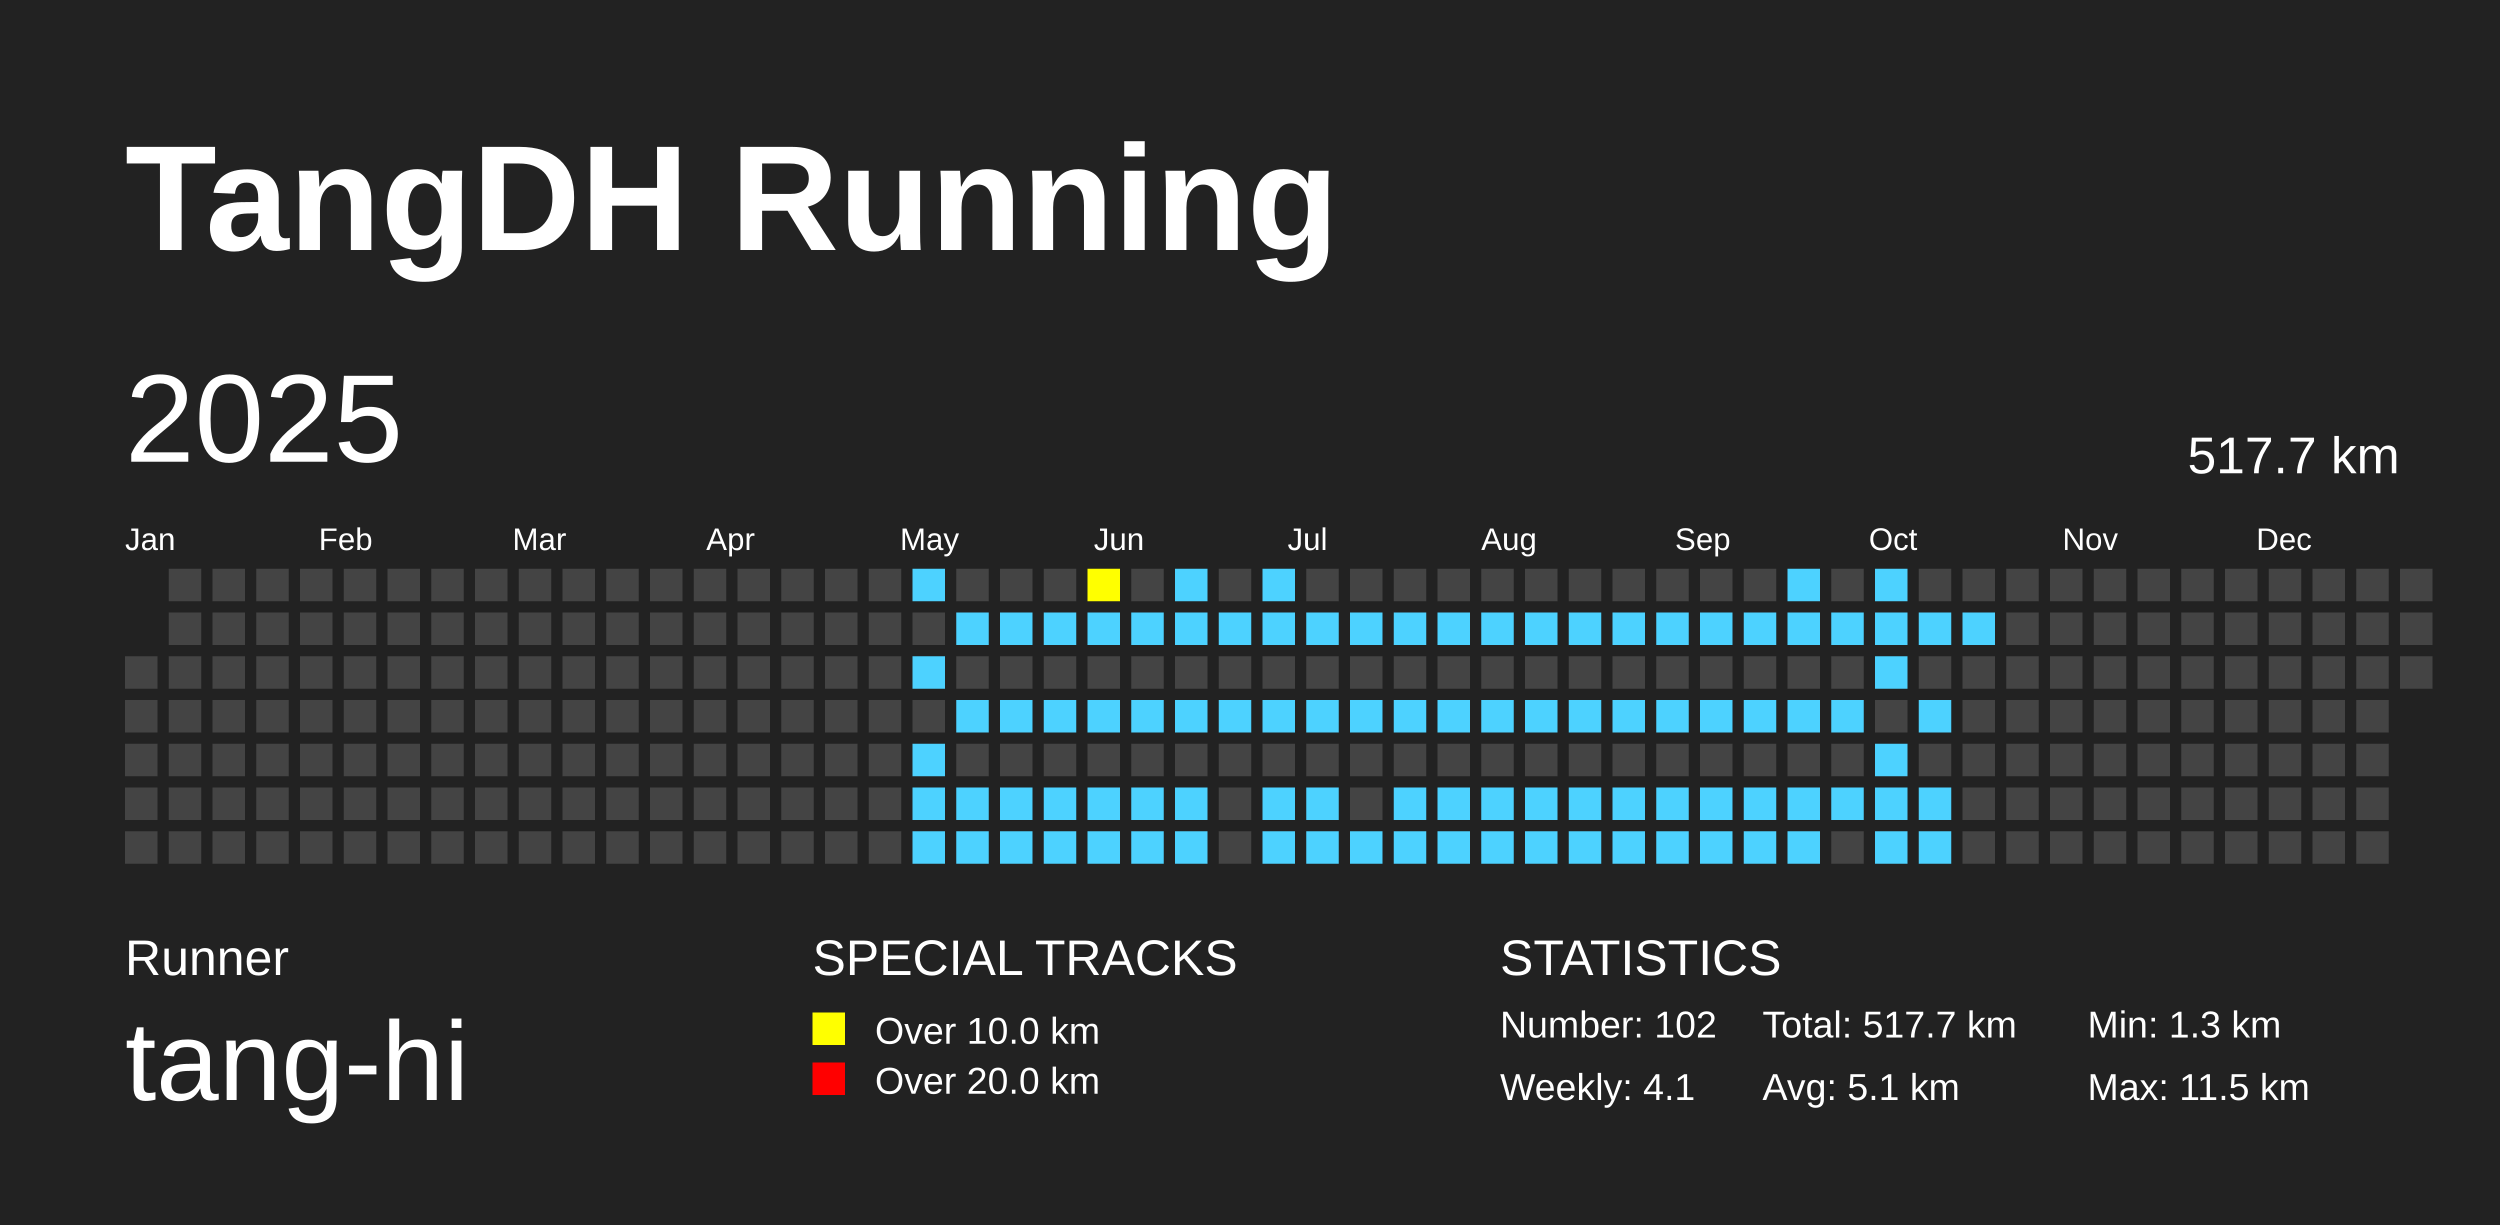
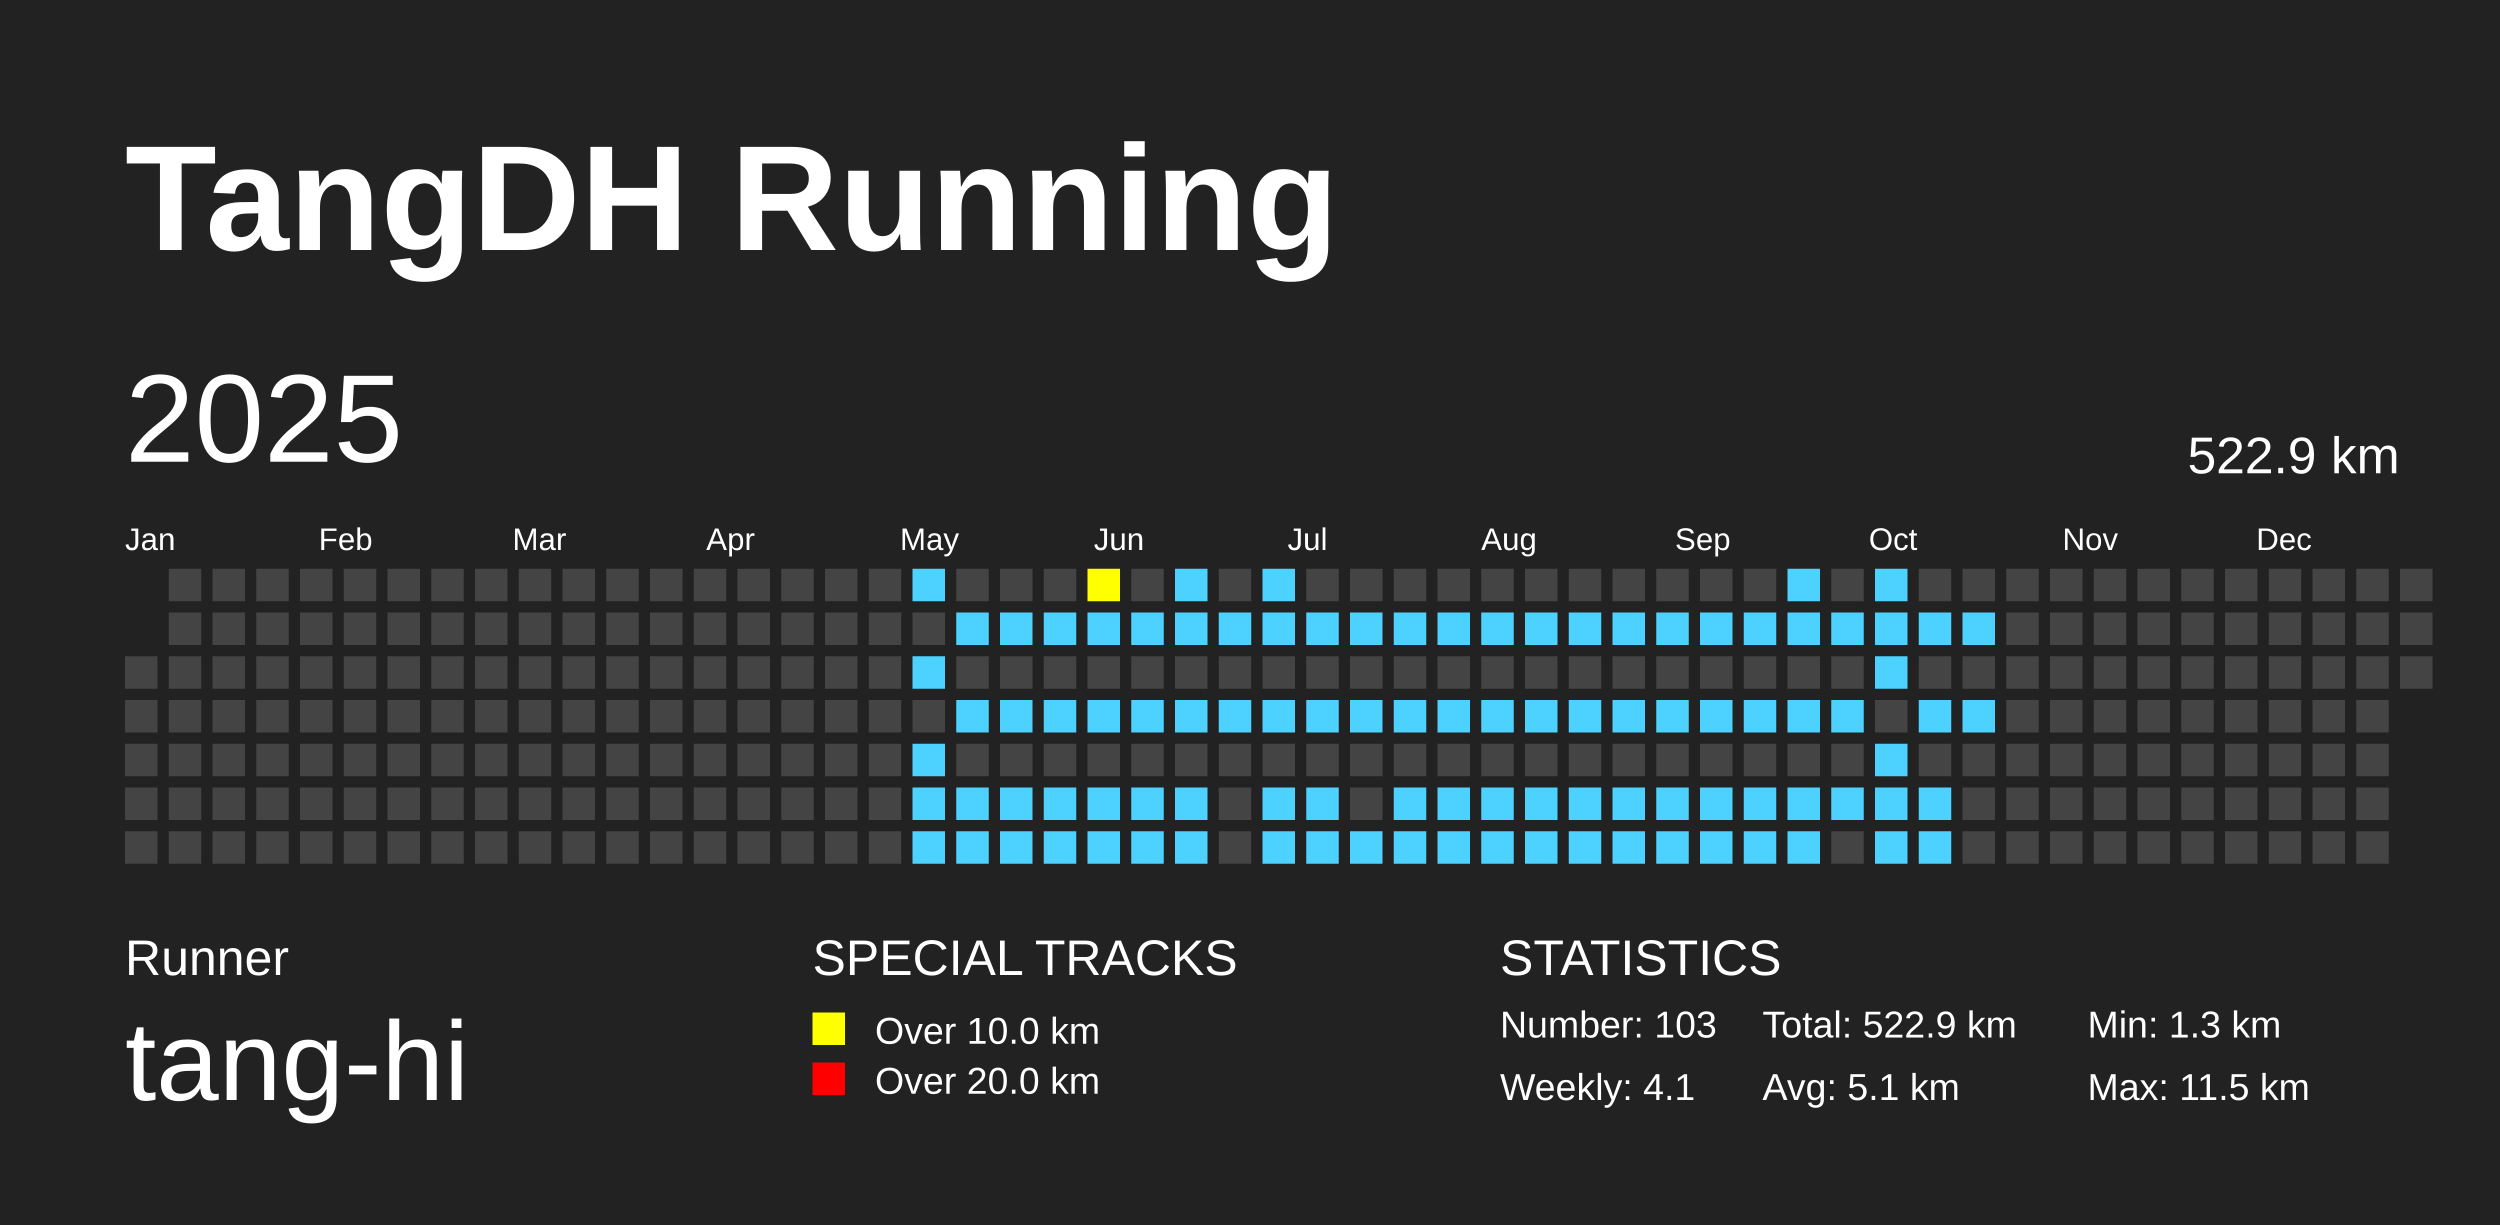
<svg xmlns="http://www.w3.org/2000/svg" baseProfile="full" height="98mm" version="1.1" viewBox="0,0,200,98" width="200mm">
  <defs />
  <rect fill="#222222" height="98" width="200" x="0" y="0" />
  <text fill="#FFFFFF" style="font-size:12px; font-family:Arial; font-weight:bold;" x="10" y="20">TangDH Running</text>
  <text fill="#FFFFFF" style="font-size:4px; font-family:Arial" x="10" y="78">Runner</text>
  <text fill="#FFFFFF" style="font-size:9px; font-family:Arial" x="10" y="88">tang-hi</text>
  <text fill="#FFFFFF" style="font-size:4px; font-family:Arial" x="65" y="78">SPECIAL TRACKS</text>
  <rect fill="yellow" height="2.6" width="2.6" x="65" y="81" />
  <text fill="#FFFFFF" style="font-size:3px; font-family:Arial" x="70" y="83.5">Over 10.0 km</text>
  <rect fill="red" height="2.6" width="2.6" x="65" y="85" />
  <text fill="#FFFFFF" style="font-size:3px; font-family:Arial" x="70" y="87.5">Over 20.0 km</text>
  <text fill="#FFFFFF" style="font-size:4px; font-family:Arial" x="120" y="78">STATISTICS</text>
-   <text fill="#FFFFFF" style="font-size:3px; font-family:Arial" x="120" y="83">Number: 102</text>
+   <text fill="#FFFFFF" style="font-size:3px; font-family:Arial" x="120" y="83">Number: 103</text>
  <text fill="#FFFFFF" style="font-size:3px; font-family:Arial" x="120" y="88">Weekly: 4.1</text>
-   <text fill="#FFFFFF" style="font-size:3px; font-family:Arial" x="141" y="83">Total: 517.7 km</text>
+   <text fill="#FFFFFF" style="font-size:3px; font-family:Arial" x="141" y="83">Total: 522.9 km</text>
  <text fill="#FFFFFF" style="font-size:3px; font-family:Arial" x="141" y="88">Avg: 5.1 km</text>
  <text fill="#FFFFFF" style="font-size:3px; font-family:Arial" x="167" y="83">Min: 1.3 km</text>
  <text fill="#FFFFFF" style="font-size:3px; font-family:Arial" x="167" y="88">Max: 11.5 km</text>
  <text dominant-baseline="hanging" fill="#FFFFFF" style="font-size:10.0px; font-family:Arial;" x="10" y="30">2025</text>
-   <text dominant-baseline="hanging" fill="#FFFFFF" style="font-size:4.125px; font-family:Arial;" x="175" y="35">517.7 km</text>
+   <text dominant-baseline="hanging" fill="#FFFFFF" style="font-size:4.125px; font-family:Arial;" x="175" y="35">522.9 km</text>
  <text fill="#FFFFFF" style="font-size:2.5px; font-family:Arial" x="10.0" y="44">Jan</text>
  <text fill="#FFFFFF" style="font-size:2.5px; font-family:Arial" x="25.5" y="44">Feb</text>
  <text fill="#FFFFFF" style="font-size:2.5px; font-family:Arial" x="41.0" y="44">Mar</text>
  <text fill="#FFFFFF" style="font-size:2.5px; font-family:Arial" x="56.5" y="44">Apr</text>
  <text fill="#FFFFFF" style="font-size:2.5px; font-family:Arial" x="72.0" y="44">May</text>
  <text fill="#FFFFFF" style="font-size:2.5px; font-family:Arial" x="87.5" y="44">Jun</text>
  <text fill="#FFFFFF" style="font-size:2.5px; font-family:Arial" x="103.0" y="44">Jul</text>
  <text fill="#FFFFFF" style="font-size:2.5px; font-family:Arial" x="118.5" y="44">Aug</text>
  <text fill="#FFFFFF" style="font-size:2.5px; font-family:Arial" x="134.0" y="44">Sep</text>
  <text fill="#FFFFFF" style="font-size:2.5px; font-family:Arial" x="149.5" y="44">Oct</text>
  <text fill="#FFFFFF" style="font-size:2.5px; font-family:Arial" x="165.0" y="44">Nov</text>
  <text fill="#FFFFFF" style="font-size:2.5px; font-family:Arial" x="180.5" y="44">Dec</text>
  <rect fill="#444444" height="2.6" width="2.6" x="10.0" y="52.5" />
  <rect fill="#444444" height="2.6" width="2.6" x="10.0" y="56.0" />
  <rect fill="#444444" height="2.6" width="2.6" x="10.0" y="59.5" />
  <rect fill="#444444" height="2.6" width="2.6" x="10.0" y="63.0" />
  <rect fill="#444444" height="2.6" width="2.6" x="10.0" y="66.5" />
  <rect fill="#444444" height="2.6" width="2.6" x="13.5" y="45.5" />
  <rect fill="#444444" height="2.6" width="2.6" x="13.5" y="49.0" />
  <rect fill="#444444" height="2.6" width="2.6" x="13.5" y="52.5" />
  <rect fill="#444444" height="2.6" width="2.6" x="13.5" y="56.0" />
  <rect fill="#444444" height="2.6" width="2.6" x="13.5" y="59.5" />
  <rect fill="#444444" height="2.6" width="2.6" x="13.5" y="63.0" />
  <rect fill="#444444" height="2.6" width="2.6" x="13.5" y="66.5" />
  <rect fill="#444444" height="2.6" width="2.6" x="17.0" y="45.5" />
  <rect fill="#444444" height="2.6" width="2.6" x="17.0" y="49.0" />
  <rect fill="#444444" height="2.6" width="2.6" x="17.0" y="52.5" />
  <rect fill="#444444" height="2.6" width="2.6" x="17.0" y="56.0" />
  <rect fill="#444444" height="2.6" width="2.6" x="17.0" y="59.5" />
  <rect fill="#444444" height="2.6" width="2.6" x="17.0" y="63.0" />
  <rect fill="#444444" height="2.6" width="2.6" x="17.0" y="66.5" />
  <rect fill="#444444" height="2.6" width="2.6" x="20.5" y="45.5" />
  <rect fill="#444444" height="2.6" width="2.6" x="20.5" y="49.0" />
  <rect fill="#444444" height="2.6" width="2.6" x="20.5" y="52.5" />
  <rect fill="#444444" height="2.6" width="2.6" x="20.5" y="56.0" />
  <rect fill="#444444" height="2.6" width="2.6" x="20.5" y="59.5" />
  <rect fill="#444444" height="2.6" width="2.6" x="20.5" y="63.0" />
  <rect fill="#444444" height="2.6" width="2.6" x="20.5" y="66.5" />
  <rect fill="#444444" height="2.6" width="2.6" x="24.0" y="45.5" />
  <rect fill="#444444" height="2.6" width="2.6" x="24.0" y="49.0" />
  <rect fill="#444444" height="2.6" width="2.6" x="24.0" y="52.5" />
  <rect fill="#444444" height="2.6" width="2.6" x="24.0" y="56.0" />
  <rect fill="#444444" height="2.6" width="2.6" x="24.0" y="59.5" />
  <rect fill="#444444" height="2.6" width="2.6" x="24.0" y="63.0" />
  <rect fill="#444444" height="2.6" width="2.6" x="24.0" y="66.5" />
  <rect fill="#444444" height="2.6" width="2.6" x="27.5" y="45.5" />
  <rect fill="#444444" height="2.6" width="2.6" x="27.5" y="49.0" />
  <rect fill="#444444" height="2.6" width="2.6" x="27.5" y="52.5" />
  <rect fill="#444444" height="2.6" width="2.6" x="27.5" y="56.0" />
  <rect fill="#444444" height="2.6" width="2.6" x="27.5" y="59.5" />
  <rect fill="#444444" height="2.6" width="2.6" x="27.5" y="63.0" />
  <rect fill="#444444" height="2.6" width="2.6" x="27.5" y="66.5" />
  <rect fill="#444444" height="2.6" width="2.6" x="31.0" y="45.5" />
  <rect fill="#444444" height="2.6" width="2.6" x="31.0" y="49.0" />
  <rect fill="#444444" height="2.6" width="2.6" x="31.0" y="52.5" />
  <rect fill="#444444" height="2.6" width="2.6" x="31.0" y="56.0" />
  <rect fill="#444444" height="2.6" width="2.6" x="31.0" y="59.5" />
  <rect fill="#444444" height="2.6" width="2.6" x="31.0" y="63.0" />
  <rect fill="#444444" height="2.6" width="2.6" x="31.0" y="66.5" />
  <rect fill="#444444" height="2.6" width="2.6" x="34.5" y="45.5" />
  <rect fill="#444444" height="2.6" width="2.6" x="34.5" y="49.0" />
  <rect fill="#444444" height="2.6" width="2.6" x="34.5" y="52.5" />
  <rect fill="#444444" height="2.6" width="2.6" x="34.5" y="56.0" />
  <rect fill="#444444" height="2.6" width="2.6" x="34.5" y="59.5" />
  <rect fill="#444444" height="2.6" width="2.6" x="34.5" y="63.0" />
  <rect fill="#444444" height="2.6" width="2.6" x="34.5" y="66.5" />
  <rect fill="#444444" height="2.6" width="2.6" x="38.0" y="45.5" />
  <rect fill="#444444" height="2.6" width="2.6" x="38.0" y="49.0" />
  <rect fill="#444444" height="2.6" width="2.6" x="38.0" y="52.5" />
  <rect fill="#444444" height="2.6" width="2.6" x="38.0" y="56.0" />
  <rect fill="#444444" height="2.6" width="2.6" x="38.0" y="59.5" />
  <rect fill="#444444" height="2.6" width="2.6" x="38.0" y="63.0" />
  <rect fill="#444444" height="2.6" width="2.6" x="38.0" y="66.5" />
  <rect fill="#444444" height="2.6" width="2.6" x="41.5" y="45.5" />
  <rect fill="#444444" height="2.6" width="2.6" x="41.5" y="49.0" />
  <rect fill="#444444" height="2.6" width="2.6" x="41.5" y="52.5" />
  <rect fill="#444444" height="2.6" width="2.6" x="41.5" y="56.0" />
  <rect fill="#444444" height="2.6" width="2.6" x="41.5" y="59.5" />
  <rect fill="#444444" height="2.6" width="2.6" x="41.5" y="63.0" />
  <rect fill="#444444" height="2.6" width="2.6" x="41.5" y="66.5" />
  <rect fill="#444444" height="2.6" width="2.6" x="45.0" y="45.5" />
  <rect fill="#444444" height="2.6" width="2.6" x="45.0" y="49.0" />
  <rect fill="#444444" height="2.6" width="2.6" x="45.0" y="52.5" />
  <rect fill="#444444" height="2.6" width="2.6" x="45.0" y="56.0" />
  <rect fill="#444444" height="2.6" width="2.6" x="45.0" y="59.5" />
  <rect fill="#444444" height="2.6" width="2.6" x="45.0" y="63.0" />
  <rect fill="#444444" height="2.6" width="2.6" x="45.0" y="66.5" />
  <rect fill="#444444" height="2.6" width="2.6" x="48.5" y="45.5" />
  <rect fill="#444444" height="2.6" width="2.6" x="48.5" y="49.0" />
  <rect fill="#444444" height="2.6" width="2.6" x="48.5" y="52.5" />
  <rect fill="#444444" height="2.6" width="2.6" x="48.5" y="56.0" />
  <rect fill="#444444" height="2.6" width="2.6" x="48.5" y="59.5" />
  <rect fill="#444444" height="2.6" width="2.6" x="48.5" y="63.0" />
  <rect fill="#444444" height="2.6" width="2.6" x="48.5" y="66.5" />
  <rect fill="#444444" height="2.6" width="2.6" x="52.0" y="45.5" />
  <rect fill="#444444" height="2.6" width="2.6" x="52.0" y="49.0" />
  <rect fill="#444444" height="2.6" width="2.6" x="52.0" y="52.5" />
  <rect fill="#444444" height="2.6" width="2.6" x="52.0" y="56.0" />
  <rect fill="#444444" height="2.6" width="2.6" x="52.0" y="59.5" />
  <rect fill="#444444" height="2.6" width="2.6" x="52.0" y="63.0" />
  <rect fill="#444444" height="2.6" width="2.6" x="52.0" y="66.5" />
  <rect fill="#444444" height="2.6" width="2.6" x="55.5" y="45.5" />
  <rect fill="#444444" height="2.6" width="2.6" x="55.5" y="49.0" />
  <rect fill="#444444" height="2.6" width="2.6" x="55.5" y="52.5" />
  <rect fill="#444444" height="2.6" width="2.6" x="55.5" y="56.0" />
  <rect fill="#444444" height="2.6" width="2.6" x="55.5" y="59.5" />
  <rect fill="#444444" height="2.6" width="2.6" x="55.5" y="63.0" />
  <rect fill="#444444" height="2.6" width="2.6" x="55.5" y="66.5" />
  <rect fill="#444444" height="2.6" width="2.6" x="59.0" y="45.5" />
  <rect fill="#444444" height="2.6" width="2.6" x="59.0" y="49.0" />
  <rect fill="#444444" height="2.6" width="2.6" x="59.0" y="52.5" />
  <rect fill="#444444" height="2.6" width="2.6" x="59.0" y="56.0" />
  <rect fill="#444444" height="2.6" width="2.6" x="59.0" y="59.5" />
  <rect fill="#444444" height="2.6" width="2.6" x="59.0" y="63.0" />
  <rect fill="#444444" height="2.6" width="2.6" x="59.0" y="66.5" />
  <rect fill="#444444" height="2.6" width="2.6" x="62.5" y="45.5" />
  <rect fill="#444444" height="2.6" width="2.6" x="62.5" y="49.0" />
  <rect fill="#444444" height="2.6" width="2.6" x="62.5" y="52.5" />
  <rect fill="#444444" height="2.6" width="2.6" x="62.5" y="56.0" />
  <rect fill="#444444" height="2.6" width="2.6" x="62.5" y="59.5" />
  <rect fill="#444444" height="2.6" width="2.6" x="62.5" y="63.0" />
  <rect fill="#444444" height="2.6" width="2.6" x="62.5" y="66.5" />
  <rect fill="#444444" height="2.6" width="2.6" x="66.0" y="45.5" />
  <rect fill="#444444" height="2.6" width="2.6" x="66.0" y="49.0" />
  <rect fill="#444444" height="2.6" width="2.6" x="66.0" y="52.5" />
  <rect fill="#444444" height="2.6" width="2.6" x="66.0" y="56.0" />
  <rect fill="#444444" height="2.6" width="2.6" x="66.0" y="59.5" />
  <rect fill="#444444" height="2.6" width="2.6" x="66.0" y="63.0" />
  <rect fill="#444444" height="2.6" width="2.6" x="66.0" y="66.5" />
  <rect fill="#444444" height="2.6" width="2.6" x="69.5" y="45.5" />
  <rect fill="#444444" height="2.6" width="2.6" x="69.5" y="49.0" />
  <rect fill="#444444" height="2.6" width="2.6" x="69.5" y="52.5" />
  <rect fill="#444444" height="2.6" width="2.6" x="69.5" y="56.0" />
  <rect fill="#444444" height="2.6" width="2.6" x="69.5" y="59.5" />
  <rect fill="#444444" height="2.6" width="2.6" x="69.5" y="63.0" />
  <rect fill="#444444" height="2.6" width="2.6" x="69.5" y="66.5" />
  <rect fill="#4DD2FF" height="2.6" width="2.6" x="73.0" y="45.5" />
  <rect fill="#444444" height="2.6" width="2.6" x="73.0" y="49.0" />
  <rect fill="#4DD2FF" height="2.6" width="2.6" x="73.0" y="52.5" />
  <rect fill="#444444" height="2.6" width="2.6" x="73.0" y="56.0" />
  <rect fill="#4DD2FF" height="2.6" width="2.6" x="73.0" y="59.5" />
  <rect fill="#4DD2FF" height="2.6" width="2.6" x="73.0" y="63.0" />
  <rect fill="#4DD2FF" height="2.6" width="2.6" x="73.0" y="66.5" />
  <rect fill="#444444" height="2.6" width="2.6" x="76.5" y="45.5" />
  <rect fill="#4DD2FF" height="2.6" width="2.6" x="76.5" y="49.0" />
  <rect fill="#444444" height="2.6" width="2.6" x="76.5" y="52.5" />
  <rect fill="#4DD2FF" height="2.6" width="2.6" x="76.5" y="56.0" />
  <rect fill="#444444" height="2.6" width="2.6" x="76.5" y="59.5" />
  <rect fill="#4DD2FF" height="2.6" width="2.6" x="76.5" y="63.0" />
  <rect fill="#4DD2FF" height="2.6" width="2.6" x="76.5" y="66.5" />
  <rect fill="#444444" height="2.6" width="2.6" x="80.0" y="45.5" />
  <rect fill="#4DD2FF" height="2.6" width="2.6" x="80.0" y="49.0" />
  <rect fill="#444444" height="2.6" width="2.6" x="80.0" y="52.5" />
  <rect fill="#4DD2FF" height="2.6" width="2.6" x="80.0" y="56.0" />
  <rect fill="#444444" height="2.6" width="2.6" x="80.0" y="59.5" />
  <rect fill="#4DD2FF" height="2.6" width="2.6" x="80.0" y="63.0" />
  <rect fill="#4DD2FF" height="2.6" width="2.6" x="80.0" y="66.5" />
  <rect fill="#444444" height="2.6" width="2.6" x="83.5" y="45.5" />
  <rect fill="#4DD2FF" height="2.6" width="2.6" x="83.5" y="49.0" />
  <rect fill="#444444" height="2.6" width="2.6" x="83.5" y="52.5" />
  <rect fill="#4DD2FF" height="2.6" width="2.6" x="83.5" y="56.0" />
  <rect fill="#444444" height="2.6" width="2.6" x="83.5" y="59.5" />
  <rect fill="#4DD2FF" height="2.6" width="2.6" x="83.5" y="63.0" />
  <rect fill="#4DD2FF" height="2.6" width="2.6" x="83.5" y="66.5" />
  <rect fill="yellow" height="2.6" width="2.6" x="87.0" y="45.5" />
  <rect fill="#4DD2FF" height="2.6" width="2.6" x="87.0" y="49.0" />
  <rect fill="#444444" height="2.6" width="2.6" x="87.0" y="52.5" />
  <rect fill="#4DD2FF" height="2.6" width="2.6" x="87.0" y="56.0" />
  <rect fill="#444444" height="2.6" width="2.6" x="87.0" y="59.5" />
  <rect fill="#4DD2FF" height="2.6" width="2.6" x="87.0" y="63.0" />
  <rect fill="#4DD2FF" height="2.6" width="2.6" x="87.0" y="66.5" />
  <rect fill="#444444" height="2.6" width="2.6" x="90.5" y="45.5" />
  <rect fill="#4DD2FF" height="2.6" width="2.6" x="90.5" y="49.0" />
  <rect fill="#444444" height="2.6" width="2.6" x="90.5" y="52.5" />
  <rect fill="#4DD2FF" height="2.6" width="2.6" x="90.5" y="56.0" />
  <rect fill="#444444" height="2.6" width="2.6" x="90.5" y="59.5" />
  <rect fill="#4DD2FF" height="2.6" width="2.6" x="90.5" y="63.0" />
  <rect fill="#4DD2FF" height="2.6" width="2.6" x="90.5" y="66.5" />
  <rect fill="#4DD2FF" height="2.6" width="2.6" x="94.0" y="45.5" />
  <rect fill="#4DD2FF" height="2.6" width="2.6" x="94.0" y="49.0" />
  <rect fill="#444444" height="2.6" width="2.6" x="94.0" y="52.5" />
  <rect fill="#4DD2FF" height="2.6" width="2.6" x="94.0" y="56.0" />
  <rect fill="#444444" height="2.6" width="2.6" x="94.0" y="59.5" />
  <rect fill="#4DD2FF" height="2.6" width="2.6" x="94.0" y="63.0" />
  <rect fill="#4DD2FF" height="2.6" width="2.6" x="94.0" y="66.5" />
  <rect fill="#444444" height="2.6" width="2.6" x="97.5" y="45.5" />
  <rect fill="#4DD2FF" height="2.6" width="2.6" x="97.5" y="49.0" />
  <rect fill="#444444" height="2.6" width="2.6" x="97.5" y="52.5" />
  <rect fill="#4DD2FF" height="2.6" width="2.6" x="97.5" y="56.0" />
  <rect fill="#444444" height="2.6" width="2.6" x="97.5" y="59.5" />
  <rect fill="#444444" height="2.6" width="2.6" x="97.5" y="63.0" />
  <rect fill="#444444" height="2.6" width="2.6" x="97.5" y="66.5" />
  <rect fill="#4DD2FF" height="2.6" width="2.6" x="101.0" y="45.5" />
  <rect fill="#4DD2FF" height="2.6" width="2.6" x="101.0" y="49.0" />
  <rect fill="#444444" height="2.6" width="2.6" x="101.0" y="52.5" />
  <rect fill="#4DD2FF" height="2.6" width="2.6" x="101.0" y="56.0" />
  <rect fill="#444444" height="2.6" width="2.6" x="101.0" y="59.5" />
  <rect fill="#4DD2FF" height="2.6" width="2.6" x="101.0" y="63.0" />
  <rect fill="#4DD2FF" height="2.6" width="2.6" x="101.0" y="66.5" />
  <rect fill="#444444" height="2.6" width="2.6" x="104.5" y="45.5" />
  <rect fill="#4DD2FF" height="2.6" width="2.6" x="104.5" y="49.0" />
  <rect fill="#444444" height="2.6" width="2.6" x="104.5" y="52.5" />
  <rect fill="#4DD2FF" height="2.6" width="2.6" x="104.5" y="56.0" />
  <rect fill="#444444" height="2.6" width="2.6" x="104.5" y="59.5" />
  <rect fill="#4DD2FF" height="2.6" width="2.6" x="104.5" y="63.0" />
  <rect fill="#4DD2FF" height="2.6" width="2.6" x="104.5" y="66.5" />
  <rect fill="#444444" height="2.6" width="2.6" x="108.0" y="45.5" />
  <rect fill="#4DD2FF" height="2.6" width="2.6" x="108.0" y="49.0" />
  <rect fill="#444444" height="2.6" width="2.6" x="108.0" y="52.5" />
  <rect fill="#4DD2FF" height="2.6" width="2.6" x="108.0" y="56.0" />
  <rect fill="#444444" height="2.6" width="2.6" x="108.0" y="59.5" />
  <rect fill="#444444" height="2.6" width="2.6" x="108.0" y="63.0" />
  <rect fill="#4DD2FF" height="2.6" width="2.6" x="108.0" y="66.5" />
  <rect fill="#444444" height="2.6" width="2.6" x="111.5" y="45.5" />
  <rect fill="#4DD2FF" height="2.6" width="2.6" x="111.5" y="49.0" />
  <rect fill="#444444" height="2.6" width="2.6" x="111.5" y="52.5" />
  <rect fill="#4DD2FF" height="2.6" width="2.6" x="111.5" y="56.0" />
  <rect fill="#444444" height="2.6" width="2.6" x="111.5" y="59.5" />
  <rect fill="#4DD2FF" height="2.6" width="2.6" x="111.5" y="63.0" />
  <rect fill="#4DD2FF" height="2.6" width="2.6" x="111.5" y="66.5" />
  <rect fill="#444444" height="2.6" width="2.6" x="115.0" y="45.5" />
  <rect fill="#4DD2FF" height="2.6" width="2.6" x="115.0" y="49.0" />
  <rect fill="#444444" height="2.6" width="2.6" x="115.0" y="52.5" />
  <rect fill="#4DD2FF" height="2.6" width="2.6" x="115.0" y="56.0" />
  <rect fill="#444444" height="2.6" width="2.6" x="115.0" y="59.5" />
  <rect fill="#4DD2FF" height="2.6" width="2.6" x="115.0" y="63.0" />
  <rect fill="#4DD2FF" height="2.6" width="2.6" x="115.0" y="66.5" />
  <rect fill="#444444" height="2.6" width="2.6" x="118.5" y="45.5" />
  <rect fill="#4DD2FF" height="2.6" width="2.6" x="118.5" y="49.0" />
  <rect fill="#444444" height="2.6" width="2.6" x="118.5" y="52.5" />
  <rect fill="#4DD2FF" height="2.6" width="2.6" x="118.5" y="56.0" />
  <rect fill="#444444" height="2.6" width="2.6" x="118.5" y="59.5" />
  <rect fill="#4DD2FF" height="2.6" width="2.6" x="118.5" y="63.0" />
  <rect fill="#4DD2FF" height="2.6" width="2.6" x="118.5" y="66.5" />
  <rect fill="#444444" height="2.6" width="2.6" x="122.0" y="45.5" />
  <rect fill="#4DD2FF" height="2.6" width="2.6" x="122.0" y="49.0" />
  <rect fill="#444444" height="2.6" width="2.6" x="122.0" y="52.5" />
  <rect fill="#4DD2FF" height="2.6" width="2.6" x="122.0" y="56.0" />
  <rect fill="#444444" height="2.6" width="2.6" x="122.0" y="59.5" />
  <rect fill="#4DD2FF" height="2.6" width="2.6" x="122.0" y="63.0" />
  <rect fill="#4DD2FF" height="2.6" width="2.6" x="122.0" y="66.5" />
  <rect fill="#444444" height="2.6" width="2.6" x="125.5" y="45.5" />
  <rect fill="#4DD2FF" height="2.6" width="2.6" x="125.5" y="49.0" />
  <rect fill="#444444" height="2.6" width="2.6" x="125.5" y="52.5" />
  <rect fill="#4DD2FF" height="2.6" width="2.6" x="125.5" y="56.0" />
  <rect fill="#444444" height="2.6" width="2.6" x="125.5" y="59.5" />
  <rect fill="#4DD2FF" height="2.6" width="2.6" x="125.5" y="63.0" />
  <rect fill="#4DD2FF" height="2.6" width="2.6" x="125.5" y="66.5" />
  <rect fill="#444444" height="2.6" width="2.6" x="129.0" y="45.5" />
  <rect fill="#4DD2FF" height="2.6" width="2.6" x="129.0" y="49.0" />
  <rect fill="#444444" height="2.6" width="2.6" x="129.0" y="52.5" />
  <rect fill="#4DD2FF" height="2.6" width="2.6" x="129.0" y="56.0" />
  <rect fill="#444444" height="2.6" width="2.6" x="129.0" y="59.5" />
  <rect fill="#4DD2FF" height="2.6" width="2.6" x="129.0" y="63.0" />
  <rect fill="#4DD2FF" height="2.6" width="2.6" x="129.0" y="66.5" />
  <rect fill="#444444" height="2.6" width="2.6" x="132.5" y="45.5" />
  <rect fill="#4DD2FF" height="2.6" width="2.6" x="132.5" y="49.0" />
  <rect fill="#444444" height="2.6" width="2.6" x="132.5" y="52.5" />
  <rect fill="#4DD2FF" height="2.6" width="2.6" x="132.5" y="56.0" />
  <rect fill="#444444" height="2.6" width="2.6" x="132.5" y="59.5" />
  <rect fill="#4DD2FF" height="2.6" width="2.6" x="132.5" y="63.0" />
  <rect fill="#4DD2FF" height="2.6" width="2.6" x="132.5" y="66.5" />
  <rect fill="#444444" height="2.6" width="2.6" x="136.0" y="45.5" />
  <rect fill="#4DD2FF" height="2.6" width="2.6" x="136.0" y="49.0" />
  <rect fill="#444444" height="2.6" width="2.6" x="136.0" y="52.5" />
  <rect fill="#4DD2FF" height="2.6" width="2.6" x="136.0" y="56.0" />
  <rect fill="#444444" height="2.6" width="2.6" x="136.0" y="59.5" />
  <rect fill="#4DD2FF" height="2.6" width="2.6" x="136.0" y="63.0" />
  <rect fill="#4DD2FF" height="2.6" width="2.6" x="136.0" y="66.5" />
  <rect fill="#444444" height="2.6" width="2.6" x="139.5" y="45.5" />
  <rect fill="#4DD2FF" height="2.6" width="2.6" x="139.5" y="49.0" />
  <rect fill="#444444" height="2.6" width="2.6" x="139.5" y="52.5" />
  <rect fill="#4DD2FF" height="2.6" width="2.6" x="139.5" y="56.0" />
  <rect fill="#444444" height="2.6" width="2.6" x="139.5" y="59.5" />
  <rect fill="#4DD2FF" height="2.6" width="2.6" x="139.5" y="63.0" />
  <rect fill="#4DD2FF" height="2.6" width="2.6" x="139.5" y="66.5" />
  <rect fill="#4DD2FF" height="2.6" width="2.6" x="143.0" y="45.5" />
  <rect fill="#4DD2FF" height="2.6" width="2.6" x="143.0" y="49.0" />
  <rect fill="#444444" height="2.6" width="2.6" x="143.0" y="52.5" />
  <rect fill="#4DD2FF" height="2.6" width="2.6" x="143.0" y="56.0" />
  <rect fill="#444444" height="2.6" width="2.6" x="143.0" y="59.5" />
  <rect fill="#4DD2FF" height="2.6" width="2.6" x="143.0" y="63.0" />
  <rect fill="#4DD2FF" height="2.6" width="2.6" x="143.0" y="66.5" />
  <rect fill="#444444" height="2.6" width="2.6" x="146.5" y="45.5" />
  <rect fill="#4DD2FF" height="2.6" width="2.6" x="146.5" y="49.0" />
  <rect fill="#444444" height="2.6" width="2.6" x="146.5" y="52.5" />
  <rect fill="#4DD2FF" height="2.6" width="2.6" x="146.5" y="56.0" />
  <rect fill="#444444" height="2.6" width="2.6" x="146.5" y="59.5" />
  <rect fill="#4DD2FF" height="2.6" width="2.6" x="146.5" y="63.0" />
  <rect fill="#444444" height="2.6" width="2.6" x="146.5" y="66.5" />
  <rect fill="#4DD2FF" height="2.6" width="2.6" x="150.0" y="45.5" />
  <rect fill="#4DD2FF" height="2.6" width="2.6" x="150.0" y="49.0" />
  <rect fill="#4DD2FF" height="2.6" width="2.6" x="150.0" y="52.5" />
  <rect fill="#444444" height="2.6" width="2.6" x="150.0" y="56.0" />
  <rect fill="#4DD2FF" height="2.6" width="2.6" x="150.0" y="59.5" />
  <rect fill="#4DD2FF" height="2.6" width="2.6" x="150.0" y="63.0" />
  <rect fill="#4DD2FF" height="2.6" width="2.6" x="150.0" y="66.5" />
  <rect fill="#444444" height="2.6" width="2.6" x="153.5" y="45.5" />
  <rect fill="#4DD2FF" height="2.6" width="2.6" x="153.5" y="49.0" />
  <rect fill="#444444" height="2.6" width="2.6" x="153.5" y="52.5" />
  <rect fill="#4DD2FF" height="2.6" width="2.6" x="153.5" y="56.0" />
  <rect fill="#444444" height="2.6" width="2.6" x="153.5" y="59.5" />
  <rect fill="#4DD2FF" height="2.6" width="2.6" x="153.5" y="63.0" />
  <rect fill="#4DD2FF" height="2.6" width="2.6" x="153.5" y="66.5" />
  <rect fill="#444444" height="2.6" width="2.6" x="157.0" y="45.5" />
  <rect fill="#4DD2FF" height="2.6" width="2.6" x="157.0" y="49.0" />
  <rect fill="#444444" height="2.6" width="2.6" x="157.0" y="52.5" />
-   <rect fill="#444444" height="2.6" width="2.6" x="157.0" y="56.0" />
+   <rect fill="#4DD2FF" height="2.6" width="2.6" x="157.0" y="56.0" />
  <rect fill="#444444" height="2.6" width="2.6" x="157.0" y="59.5" />
  <rect fill="#444444" height="2.6" width="2.6" x="157.0" y="63.0" />
  <rect fill="#444444" height="2.6" width="2.6" x="157.0" y="66.5" />
  <rect fill="#444444" height="2.6" width="2.6" x="160.5" y="45.5" />
  <rect fill="#444444" height="2.6" width="2.6" x="160.5" y="49.0" />
  <rect fill="#444444" height="2.6" width="2.6" x="160.5" y="52.5" />
  <rect fill="#444444" height="2.6" width="2.6" x="160.5" y="56.0" />
  <rect fill="#444444" height="2.6" width="2.6" x="160.5" y="59.5" />
  <rect fill="#444444" height="2.6" width="2.6" x="160.5" y="63.0" />
  <rect fill="#444444" height="2.6" width="2.6" x="160.5" y="66.5" />
  <rect fill="#444444" height="2.6" width="2.6" x="164.0" y="45.5" />
  <rect fill="#444444" height="2.6" width="2.6" x="164.0" y="49.0" />
  <rect fill="#444444" height="2.6" width="2.6" x="164.0" y="52.5" />
  <rect fill="#444444" height="2.6" width="2.6" x="164.0" y="56.0" />
  <rect fill="#444444" height="2.6" width="2.6" x="164.0" y="59.5" />
  <rect fill="#444444" height="2.6" width="2.6" x="164.0" y="63.0" />
  <rect fill="#444444" height="2.6" width="2.6" x="164.0" y="66.5" />
  <rect fill="#444444" height="2.6" width="2.6" x="167.5" y="45.5" />
  <rect fill="#444444" height="2.6" width="2.6" x="167.5" y="49.0" />
  <rect fill="#444444" height="2.6" width="2.6" x="167.5" y="52.5" />
  <rect fill="#444444" height="2.6" width="2.6" x="167.5" y="56.0" />
  <rect fill="#444444" height="2.6" width="2.6" x="167.5" y="59.5" />
  <rect fill="#444444" height="2.6" width="2.6" x="167.5" y="63.0" />
  <rect fill="#444444" height="2.6" width="2.6" x="167.5" y="66.5" />
  <rect fill="#444444" height="2.6" width="2.6" x="171.0" y="45.5" />
  <rect fill="#444444" height="2.6" width="2.6" x="171.0" y="49.0" />
  <rect fill="#444444" height="2.6" width="2.6" x="171.0" y="52.5" />
  <rect fill="#444444" height="2.6" width="2.6" x="171.0" y="56.0" />
  <rect fill="#444444" height="2.6" width="2.6" x="171.0" y="59.5" />
  <rect fill="#444444" height="2.6" width="2.6" x="171.0" y="63.0" />
  <rect fill="#444444" height="2.6" width="2.6" x="171.0" y="66.5" />
  <rect fill="#444444" height="2.6" width="2.6" x="174.5" y="45.5" />
  <rect fill="#444444" height="2.6" width="2.6" x="174.5" y="49.0" />
  <rect fill="#444444" height="2.6" width="2.6" x="174.5" y="52.5" />
  <rect fill="#444444" height="2.6" width="2.6" x="174.5" y="56.0" />
  <rect fill="#444444" height="2.6" width="2.6" x="174.5" y="59.5" />
  <rect fill="#444444" height="2.6" width="2.6" x="174.5" y="63.0" />
  <rect fill="#444444" height="2.6" width="2.6" x="174.5" y="66.5" />
  <rect fill="#444444" height="2.6" width="2.6" x="178.0" y="45.5" />
  <rect fill="#444444" height="2.6" width="2.6" x="178.0" y="49.0" />
  <rect fill="#444444" height="2.6" width="2.6" x="178.0" y="52.5" />
  <rect fill="#444444" height="2.6" width="2.6" x="178.0" y="56.0" />
  <rect fill="#444444" height="2.6" width="2.6" x="178.0" y="59.5" />
  <rect fill="#444444" height="2.6" width="2.6" x="178.0" y="63.0" />
  <rect fill="#444444" height="2.6" width="2.6" x="178.0" y="66.5" />
  <rect fill="#444444" height="2.6" width="2.6" x="181.5" y="45.5" />
  <rect fill="#444444" height="2.6" width="2.6" x="181.5" y="49.0" />
  <rect fill="#444444" height="2.6" width="2.6" x="181.5" y="52.5" />
  <rect fill="#444444" height="2.6" width="2.6" x="181.5" y="56.0" />
  <rect fill="#444444" height="2.6" width="2.6" x="181.5" y="59.5" />
  <rect fill="#444444" height="2.6" width="2.6" x="181.5" y="63.0" />
  <rect fill="#444444" height="2.6" width="2.6" x="181.5" y="66.5" />
  <rect fill="#444444" height="2.6" width="2.6" x="185.0" y="45.5" />
  <rect fill="#444444" height="2.6" width="2.6" x="185.0" y="49.0" />
  <rect fill="#444444" height="2.6" width="2.6" x="185.0" y="52.5" />
  <rect fill="#444444" height="2.6" width="2.6" x="185.0" y="56.0" />
  <rect fill="#444444" height="2.6" width="2.6" x="185.0" y="59.5" />
  <rect fill="#444444" height="2.6" width="2.6" x="185.0" y="63.0" />
  <rect fill="#444444" height="2.6" width="2.6" x="185.0" y="66.5" />
  <rect fill="#444444" height="2.6" width="2.6" x="188.5" y="45.5" />
  <rect fill="#444444" height="2.6" width="2.6" x="188.5" y="49.0" />
  <rect fill="#444444" height="2.6" width="2.6" x="188.5" y="52.5" />
  <rect fill="#444444" height="2.6" width="2.6" x="188.5" y="56.0" />
  <rect fill="#444444" height="2.6" width="2.6" x="188.5" y="59.5" />
  <rect fill="#444444" height="2.6" width="2.6" x="188.5" y="63.0" />
  <rect fill="#444444" height="2.6" width="2.6" x="188.5" y="66.5" />
  <rect fill="#444444" height="2.6" width="2.6" x="192.0" y="45.5" />
  <rect fill="#444444" height="2.6" width="2.6" x="192.0" y="49.0" />
  <rect fill="#444444" height="2.6" width="2.6" x="192.0" y="52.5" />
</svg>
